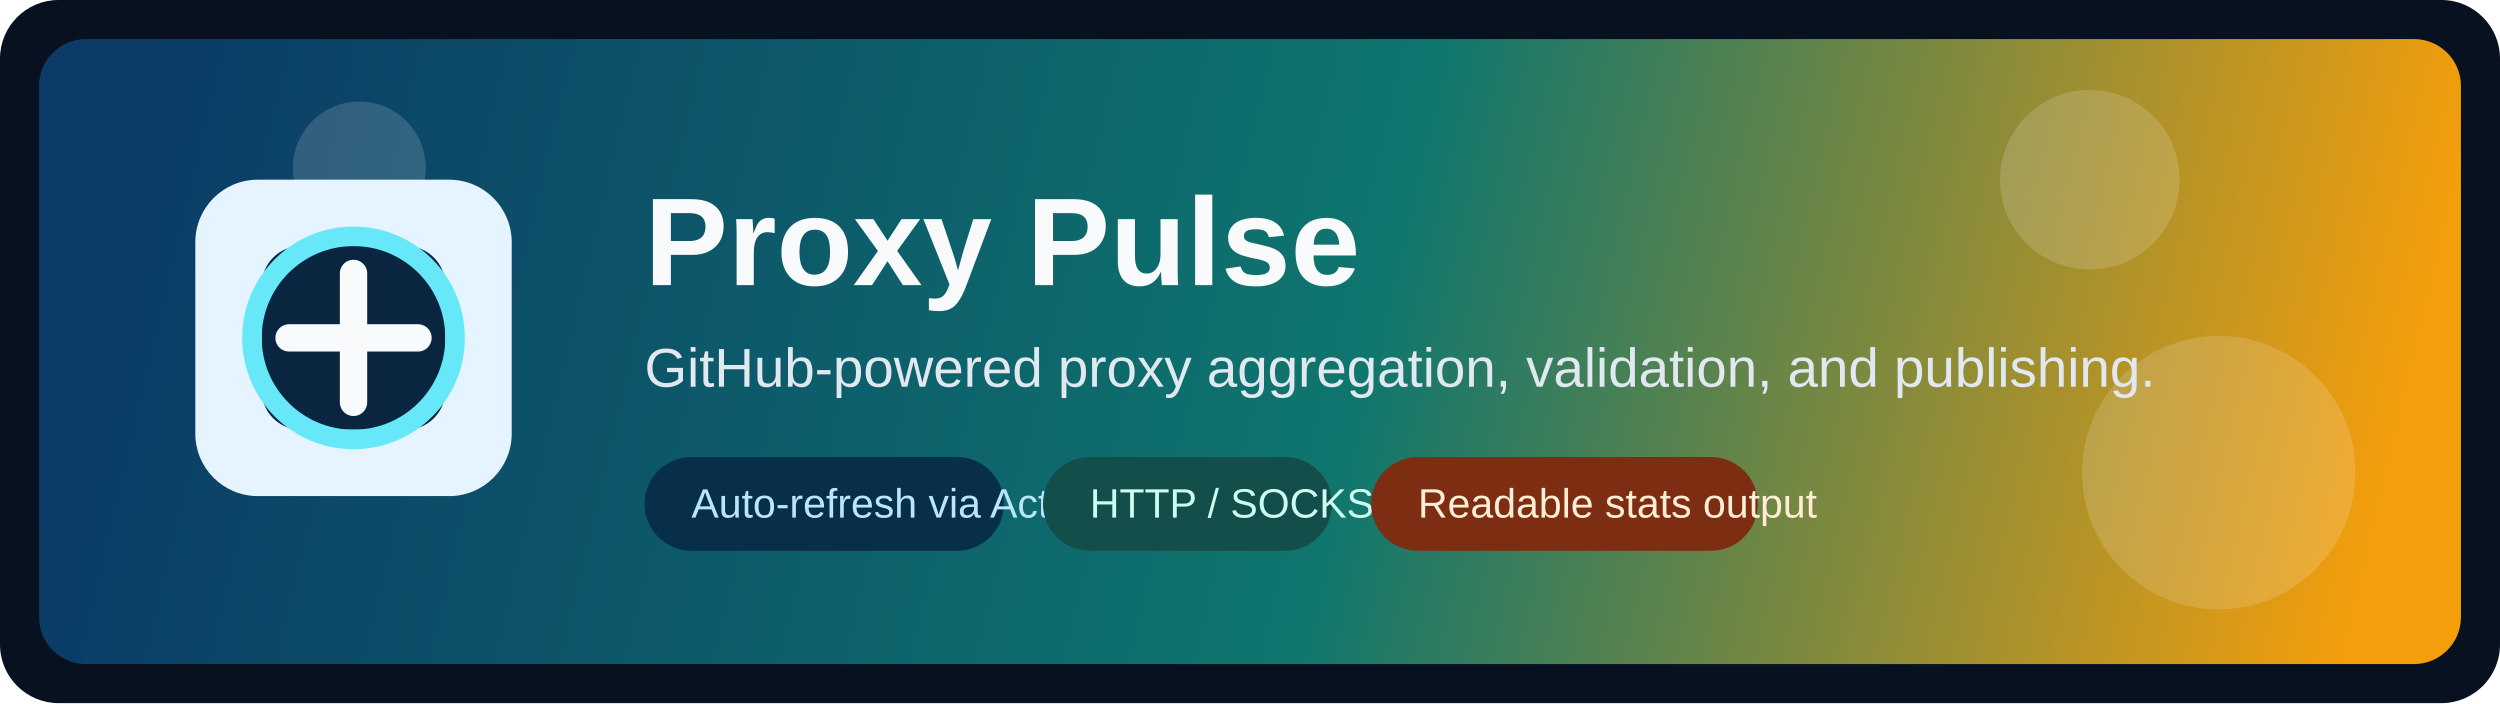
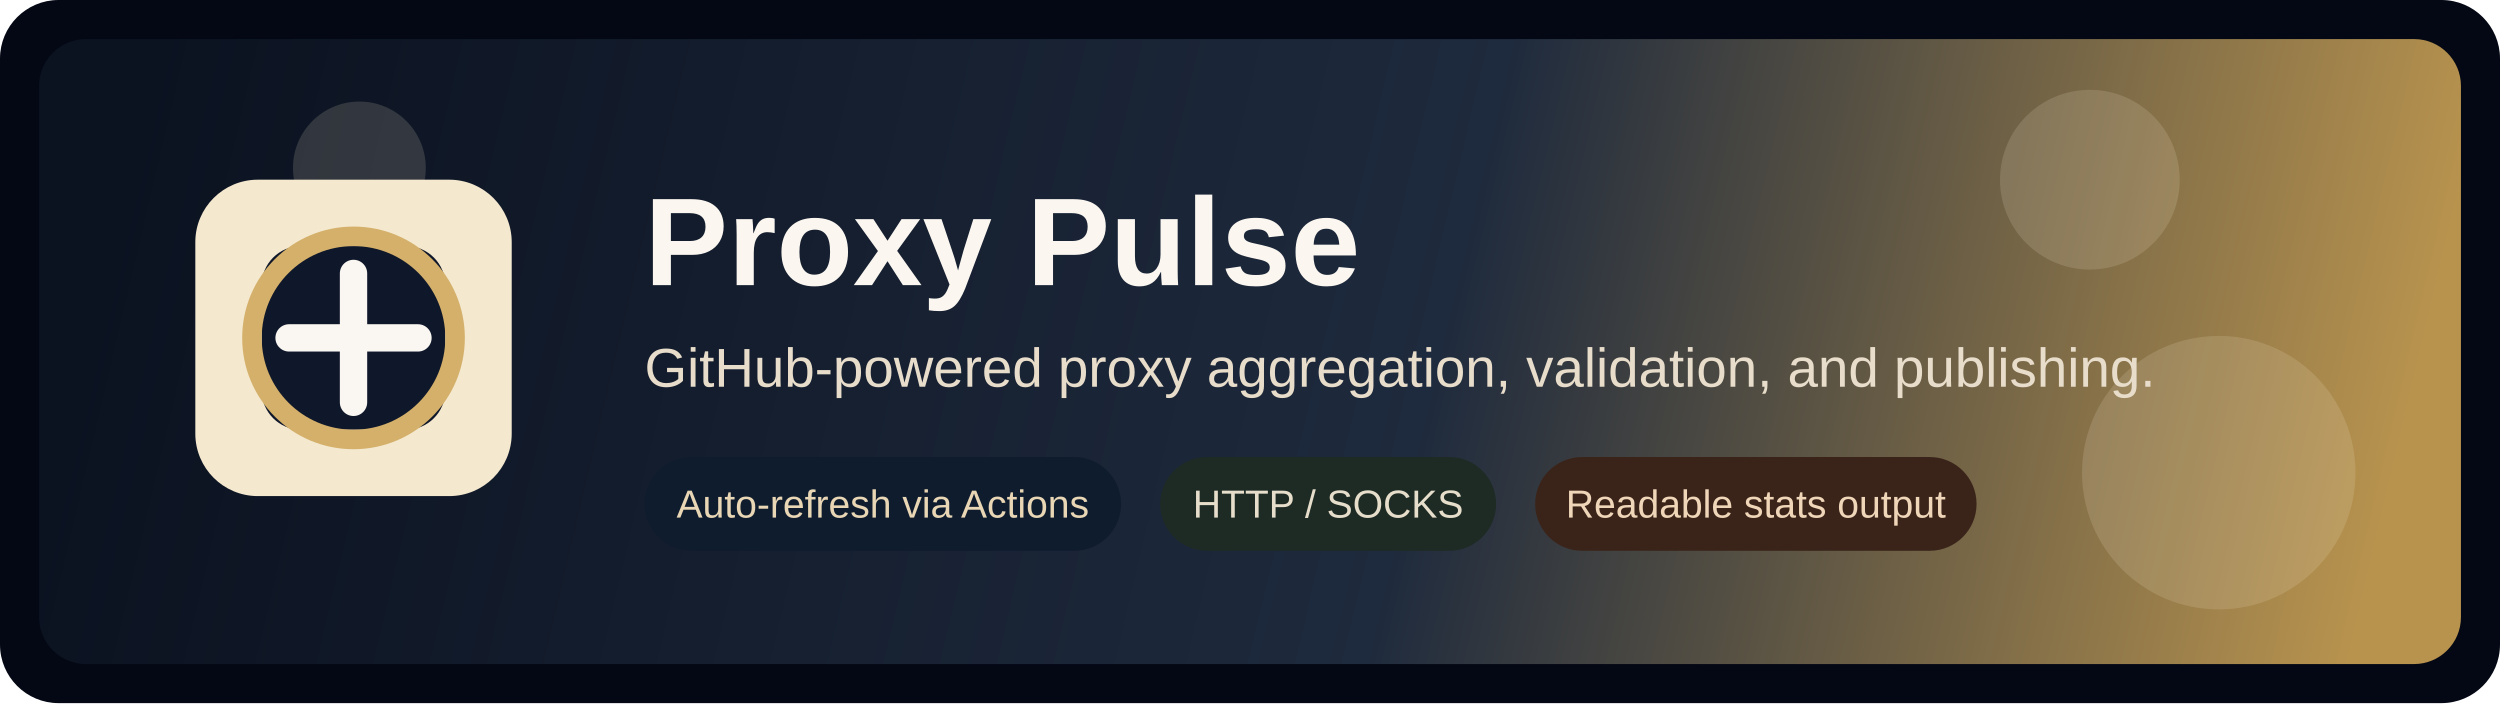
<svg xmlns="http://www.w3.org/2000/svg" width="1280" height="360" viewBox="0 0 1280 360" role="img" aria-labelledby="title desc">
  <defs>
    <linearGradient id="bg" x1="72" y1="44" x2="1210" y2="312" gradientUnits="userSpaceOnUse">
-       <stop stop-color="#0B3B66" />
-       <stop offset="0.55" stop-color="#0F766E" />
-       <stop offset="1" stop-color="#F59E0B" />
+       <stop stop-color="#0B1220" />
+       <stop offset="0.58" stop-color="#1E2A3D" />
+       <stop offset="1" stop-color="#B8934E" />
    </linearGradient>
  </defs>
-   <rect width="1280" height="360" rx="30" fill="#07111F" />
+   <rect width="1280" height="360" rx="30" fill="#040814" />
  <rect x="20" y="20" width="1240" height="320" rx="24" fill="url(#bg)" />
-   <g opacity="0.16" fill="#F8FAFC">
+   <g opacity="0.16" fill="#F4E8CF">
    <circle cx="1070" cy="92" r="46" />
    <circle cx="1136" cy="242" r="70" />
    <circle cx="184" cy="86" r="34" />
  </g>
  <g transform="translate(100 92)">
-     <rect x="0" y="0" width="162" height="162" rx="32" fill="#E5F4FF" />
-     <rect x="34" y="34" width="94" height="94" rx="20" fill="#0A2540" />
-     <path d="M81 48v66" stroke="#F8FAFC" stroke-width="14" stroke-linecap="round" />
-     <path d="M48 81h66" stroke="#F8FAFC" stroke-width="14" stroke-linecap="round" />
-     <circle cx="81" cy="81" r="52" stroke="#67E8F9" stroke-width="10" fill="none" />
+     <rect x="0" y="0" width="162" height="162" rx="32" fill="#F4E8CF" />
+     <rect x="34" y="34" width="94" height="94" rx="20" fill="#0F172A" />
+     <path d="M81 48v66" stroke="#FAF7F2" stroke-width="14" stroke-linecap="round" />
+     <path d="M48 81h66" stroke="#FAF7F2" stroke-width="14" stroke-linecap="round" />
+     <circle cx="81" cy="81" r="52" stroke="#D4B06A" stroke-width="10" fill="none" />
  </g>
-   <text x="330" y="146" fill="#F8FAFC" font-size="64" font-weight="700" font-family="Segoe UI, Arial, sans-serif">Proxy Pulse</text>
-   <text x="330" y="198" fill="#E2E8F0" font-size="28" font-family="Segoe UI, Arial, sans-serif">GitHub-powered proxy aggregation, validation, and publishing.</text>
+   <text x="330" y="146" fill="#FBF7F0" font-size="64" font-weight="700" font-family="Segoe UI, Arial, sans-serif">Proxy Pulse</text>
+   <text x="330" y="198" fill="#E8DDCA" font-size="28" font-family="Segoe UI, Arial, sans-serif">GitHub-powered proxy aggregation, validation, and publishing.</text>
  <g transform="translate(330 234)">
-     <rect width="184" height="48" rx="24" fill="#082F49" />
-     <text x="24" y="31" fill="#BAE6FD" font-size="21" font-family="Segoe UI, Arial, sans-serif">Auto-refresh via Actions</text>
+     <rect width="244" height="48" rx="24" fill="#0F1C2E" />
+     <text x="122" y="31" text-anchor="middle" fill="#E8D6B4" font-size="20" font-family="Segoe UI, Arial, sans-serif">Auto-refresh via Actions</text>
  </g>
-   <g transform="translate(534 234)">
-     <rect width="148" height="48" rx="24" fill="#134E4A" />
-     <text x="24" y="31" fill="#CCFBF1" font-size="21" font-family="Segoe UI, Arial, sans-serif">HTTP / SOCKS</text>
+   <g transform="translate(594 234)">
+     <rect width="172" height="48" rx="24" fill="#1E2A24" />
+     <text x="86" y="31" text-anchor="middle" fill="#E6DECB" font-size="20" font-family="Segoe UI, Arial, sans-serif">HTTP / SOCKS</text>
  </g>
-   <g transform="translate(702 234)">
-     <rect width="198" height="48" rx="24" fill="#7C2D12" />
-     <text x="24" y="31" fill="#FFEDD5" font-size="21" font-family="Segoe UI, Arial, sans-serif">Readable stats output</text>
+   <g transform="translate(786 234)">
+     <rect width="226" height="48" rx="24" fill="#3A241A" />
+     <text x="113" y="31" text-anchor="middle" fill="#F0D6B8" font-size="20" font-family="Segoe UI, Arial, sans-serif">Readable stats output</text>
  </g>
</svg>
